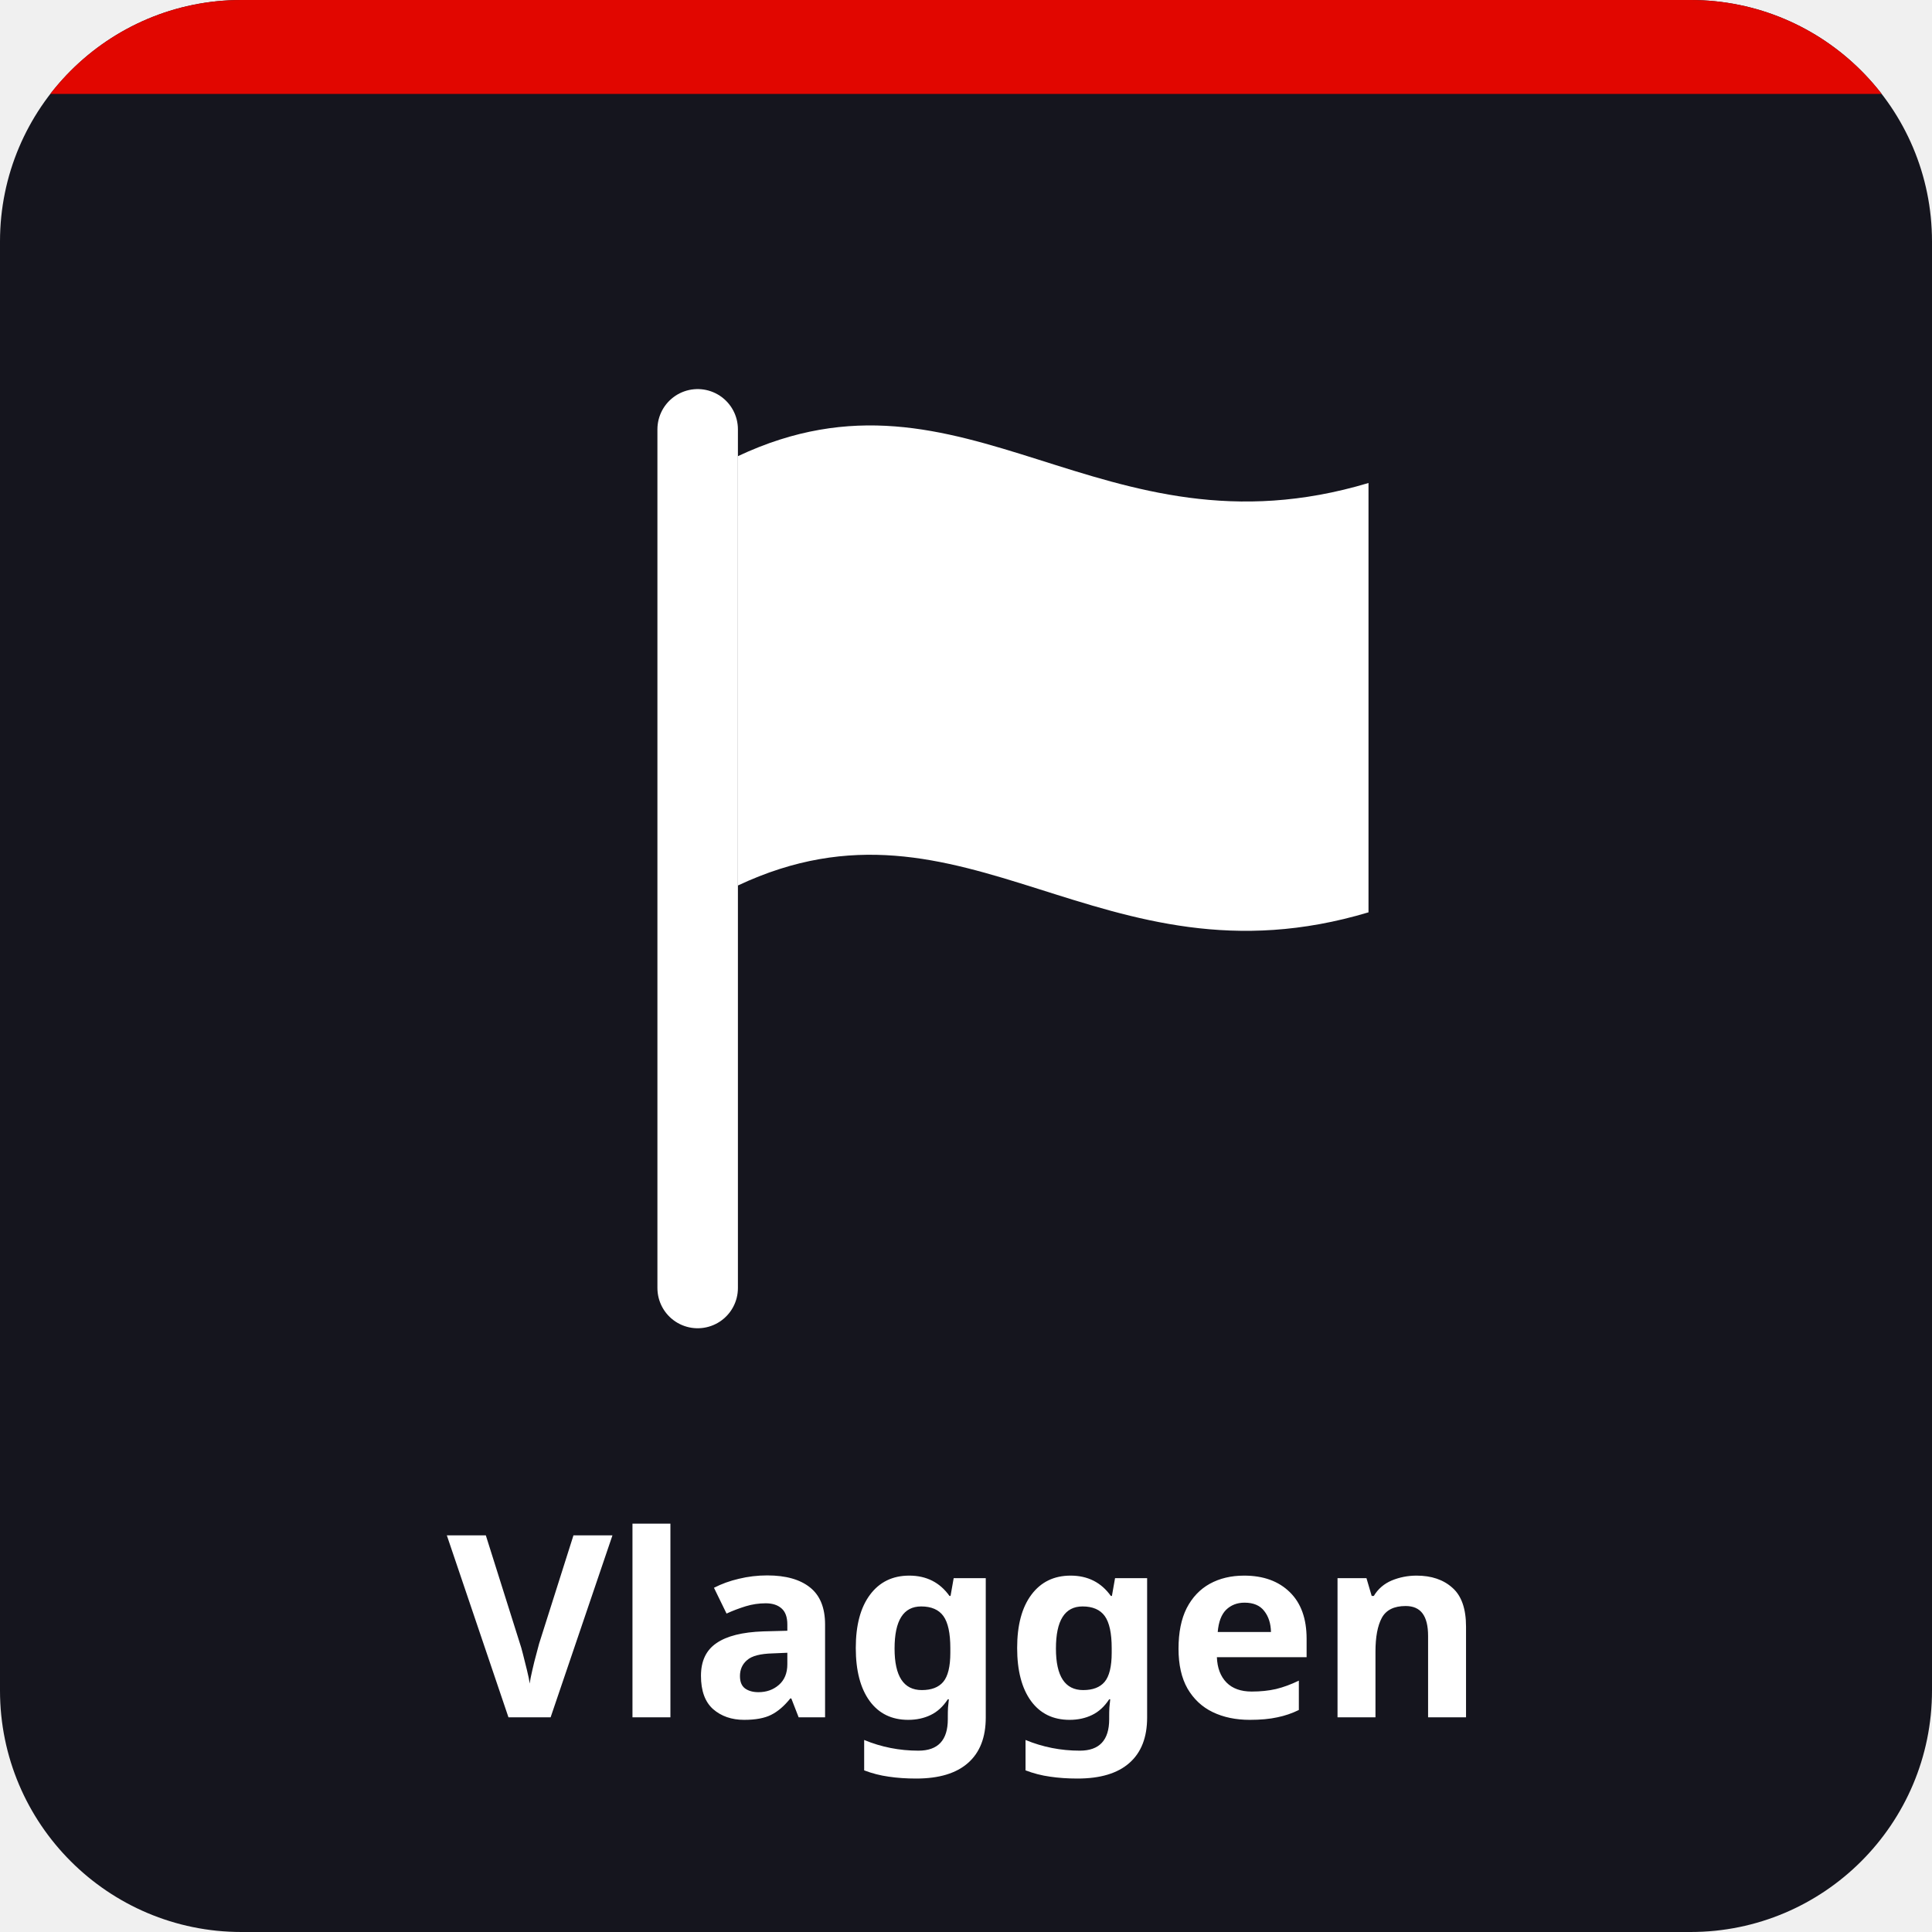
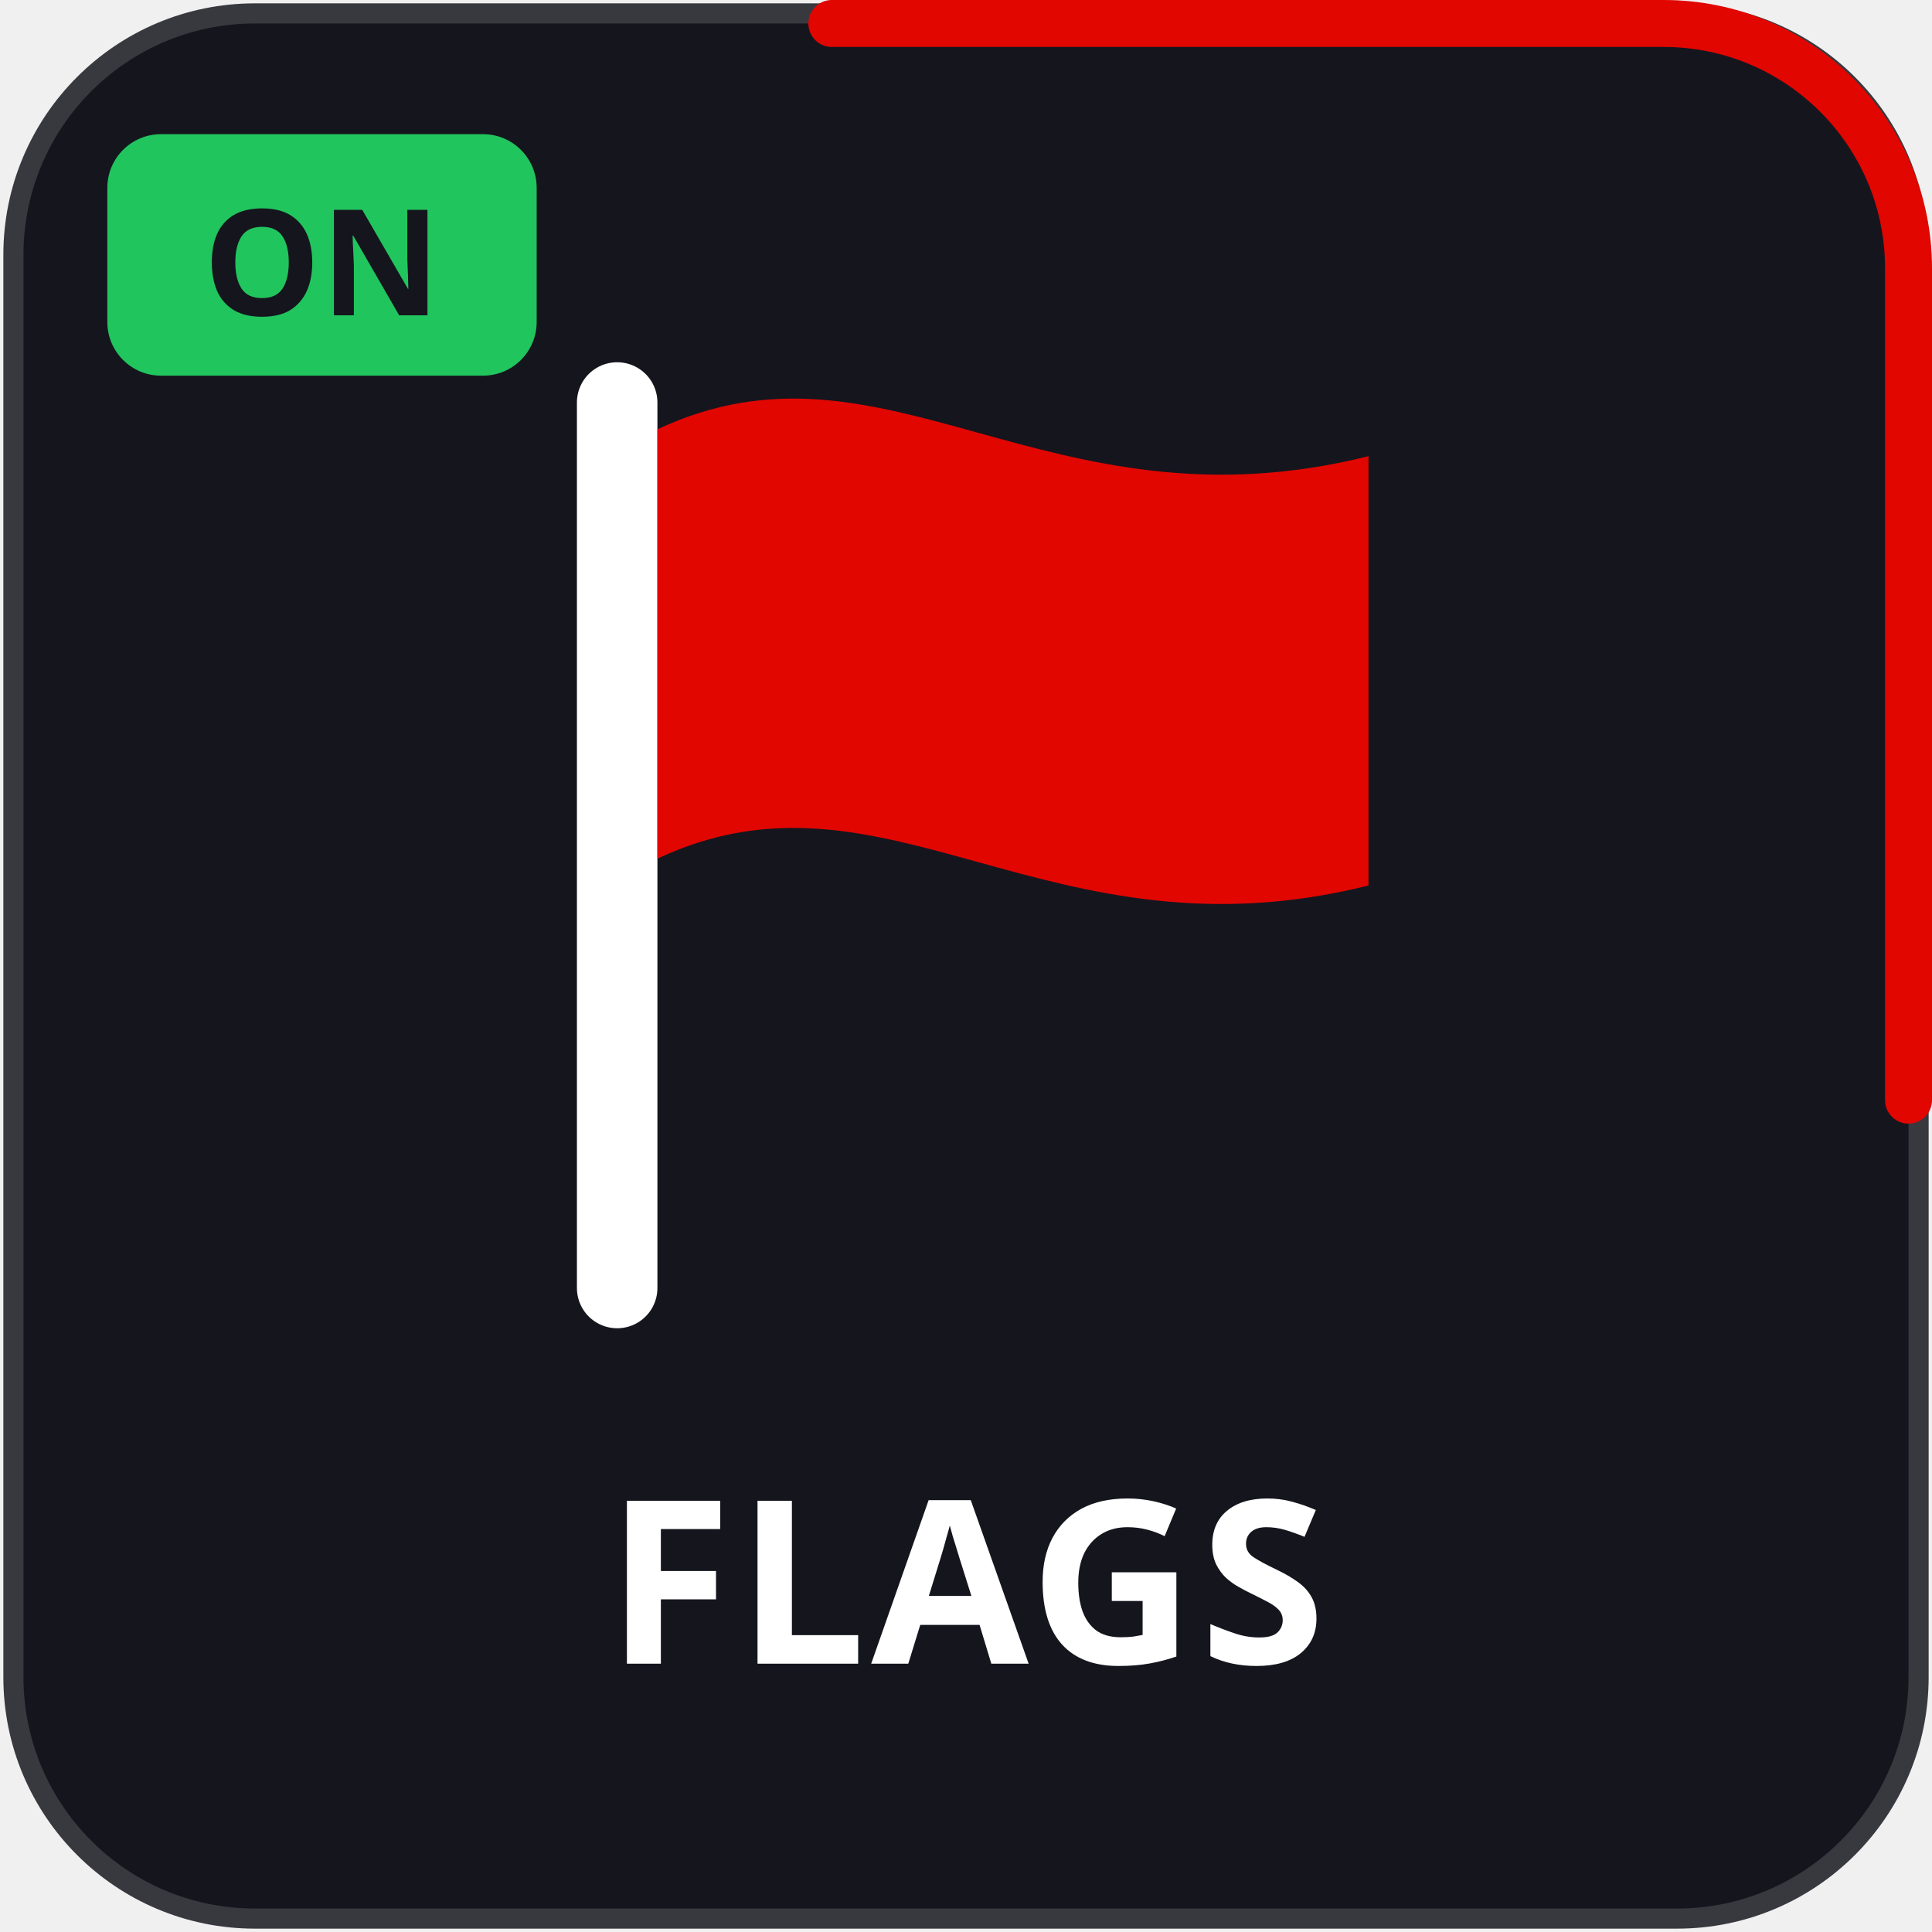
<svg xmlns="http://www.w3.org/2000/svg" width="144" height="144" viewBox="0 0 144 144">
-   <clipPath id="tile">
-     <rect width="144" height="144" rx="18" />
-   </clipPath>
-   <g clip-path="url(#tile)">
-     <rect width="144" height="144" fill="#15151E" />
-     <rect x="0" y="0" width="144" height="7" fill="#E10600" />
+   <rect x="1" y="1" width="142" height="142" rx="18" fill="#15151E" stroke="#38383F" stroke-width="1.5" />
+   <path d="M62 1.75 H124 A18.25 18.25 0 0 1 142.25 20 V82" fill="none" stroke="#E10600" stroke-width="3.5" stroke-linecap="round" />
+   <rect x="8" y="10" width="32" height="18" rx="4" fill="#21C55D" />
+   <text x="24" y="23.5" font-family="Segoe UI Black, Segoe UI, Arial Black, sans-serif" font-size="11" font-weight="900" text-anchor="middle" fill="#15151E">ON</text>
+   <g transform="translate(72 62)">
+     <path d="M-26 -32 V34" stroke="#FFFFFF" stroke-width="6" stroke-linecap="round" />
+     <path d="M-23 -30 C-6 -38 6 -22 30 -28 V4 C6 10 -6 -6 -23 2 Z" fill="#E10600" />
  </g>
-   <g fill="#FFFFFF" stroke="#FFFFFF" transform="translate(72 62)">
-     <path d="M-20 -30 V34" stroke-width="6" stroke-linecap="round" fill="none" />
-     <path d="M-17 -28 C0 -36 10 -20 30 -26 V6 C10 12 0 -4 -17 4 Z" stroke="none" />
-   </g>
-   <text x="72" y="128" font-family="Segoe UI" font-size="19" font-weight="700" text-anchor="middle" fill="#FFFFFF">Vlaggen</text>
+   <text x="72" y="124" font-family="Segoe UI Black, Segoe UI, Arial Black, sans-serif" font-size="17" font-weight="900" letter-spacing="0.4" text-anchor="middle" fill="#FFFFFF">FLAGS</text>
</svg>
